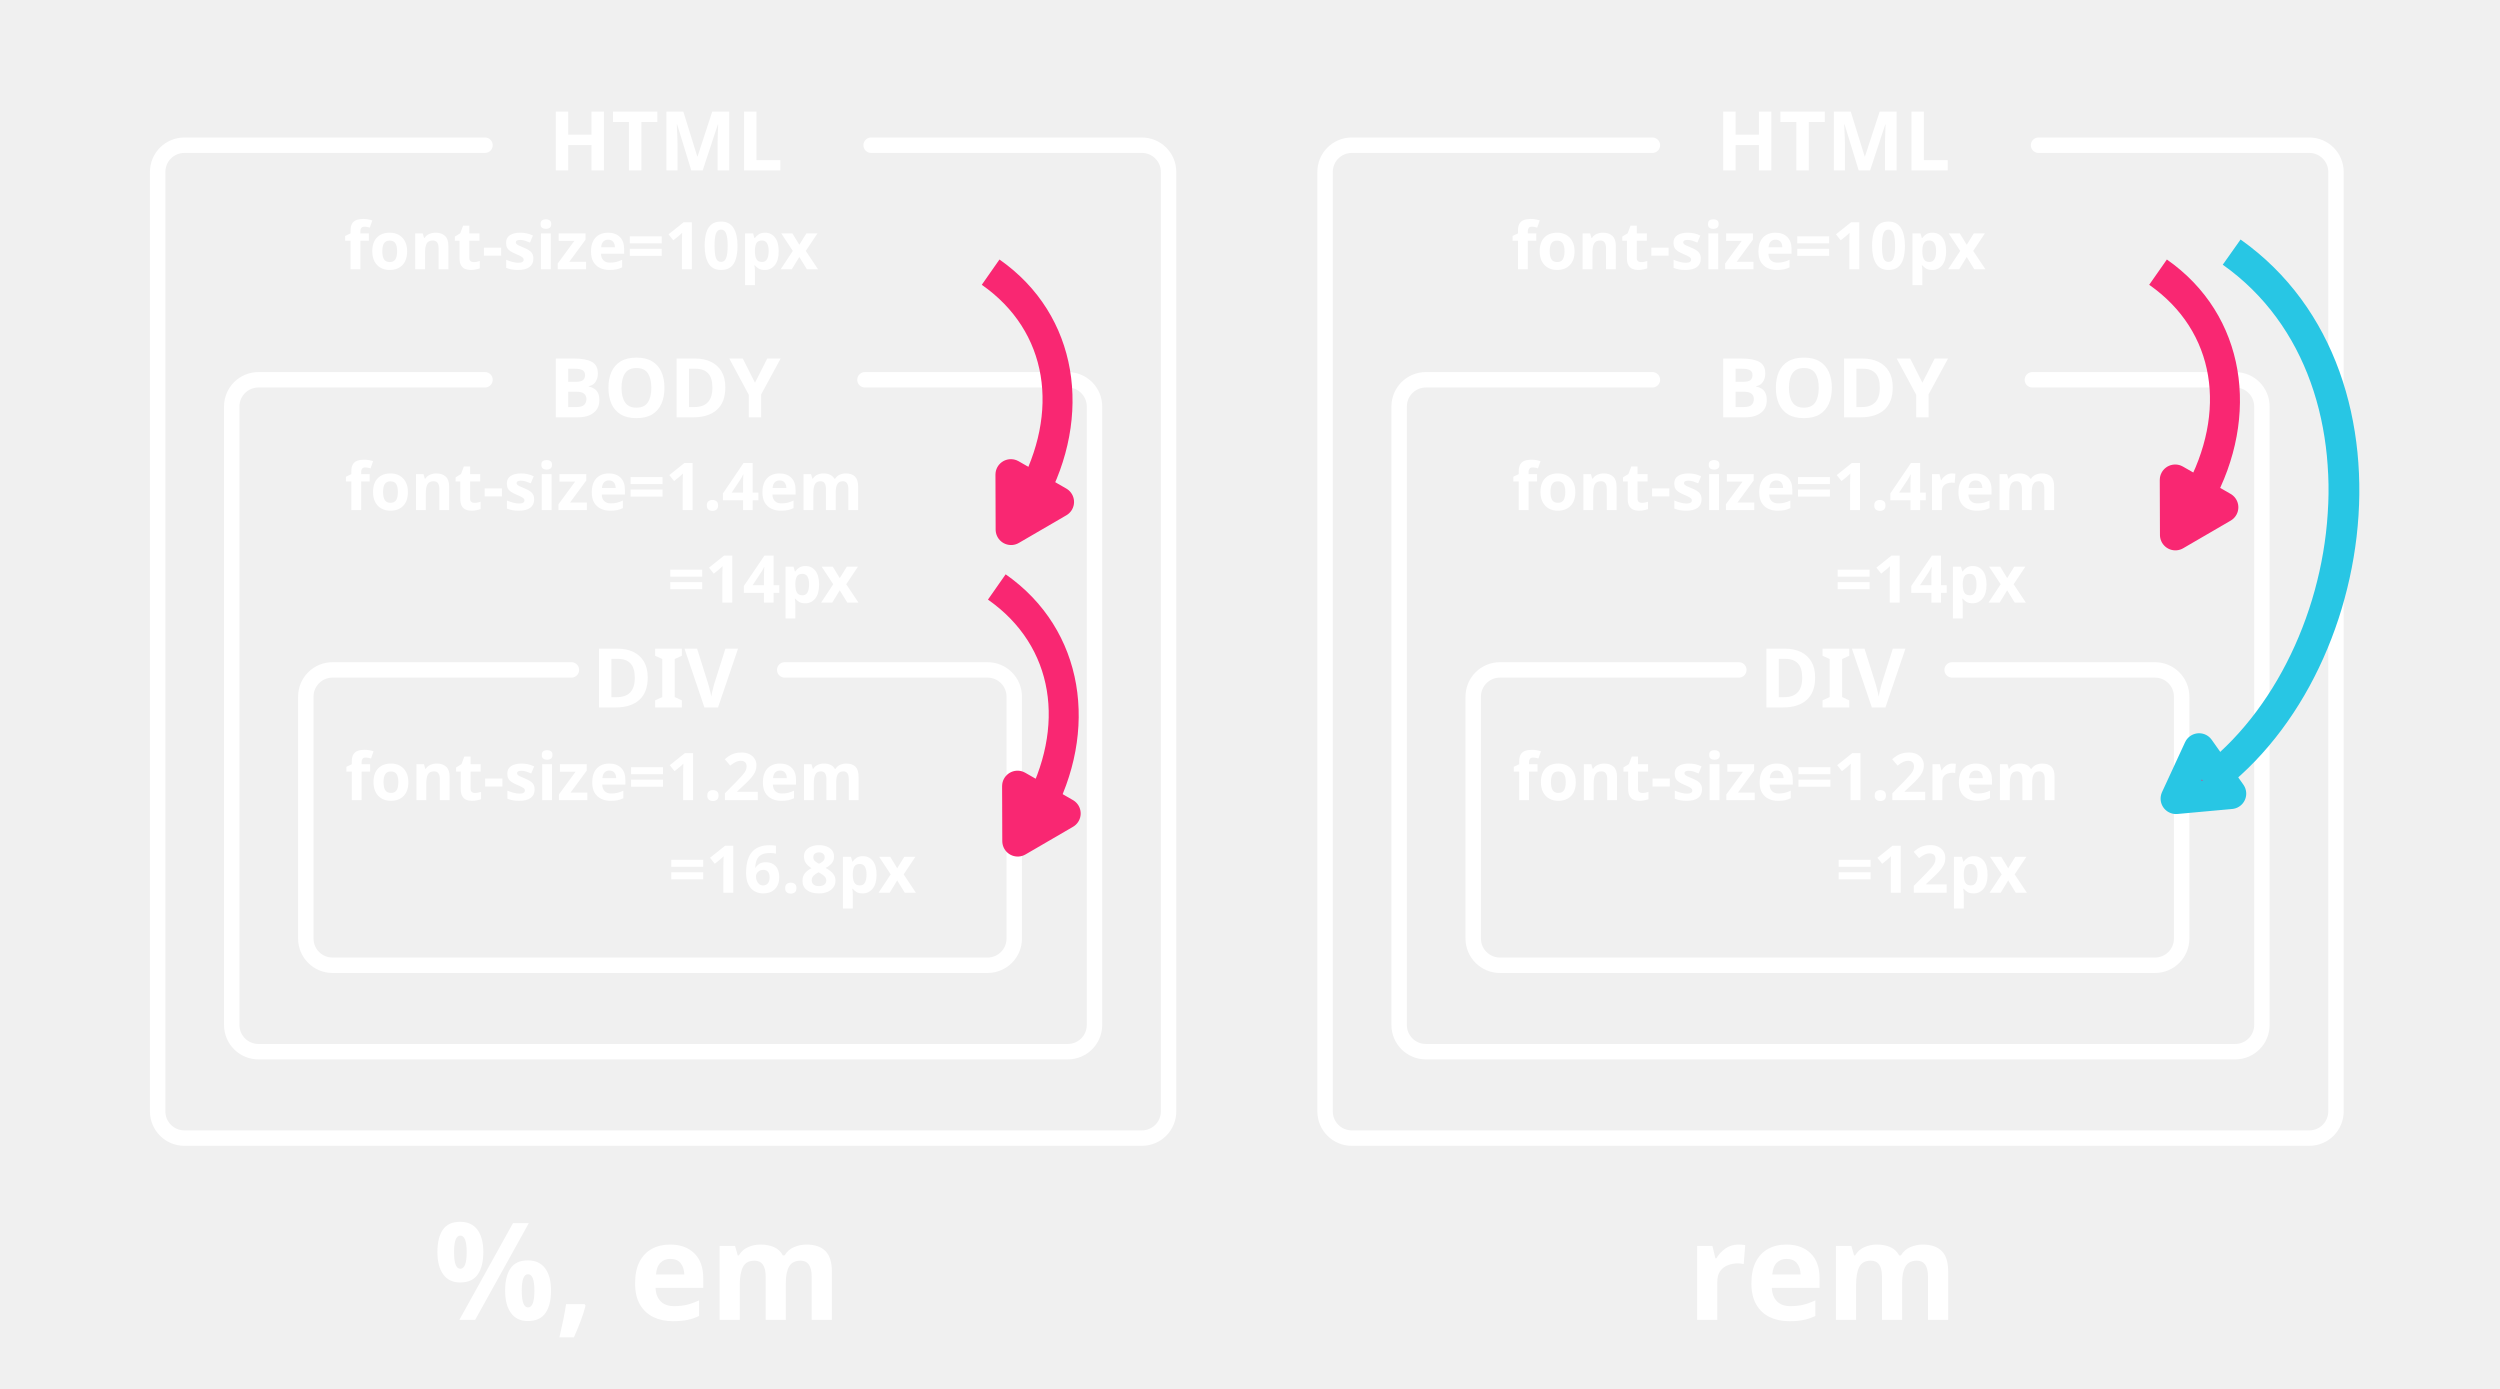
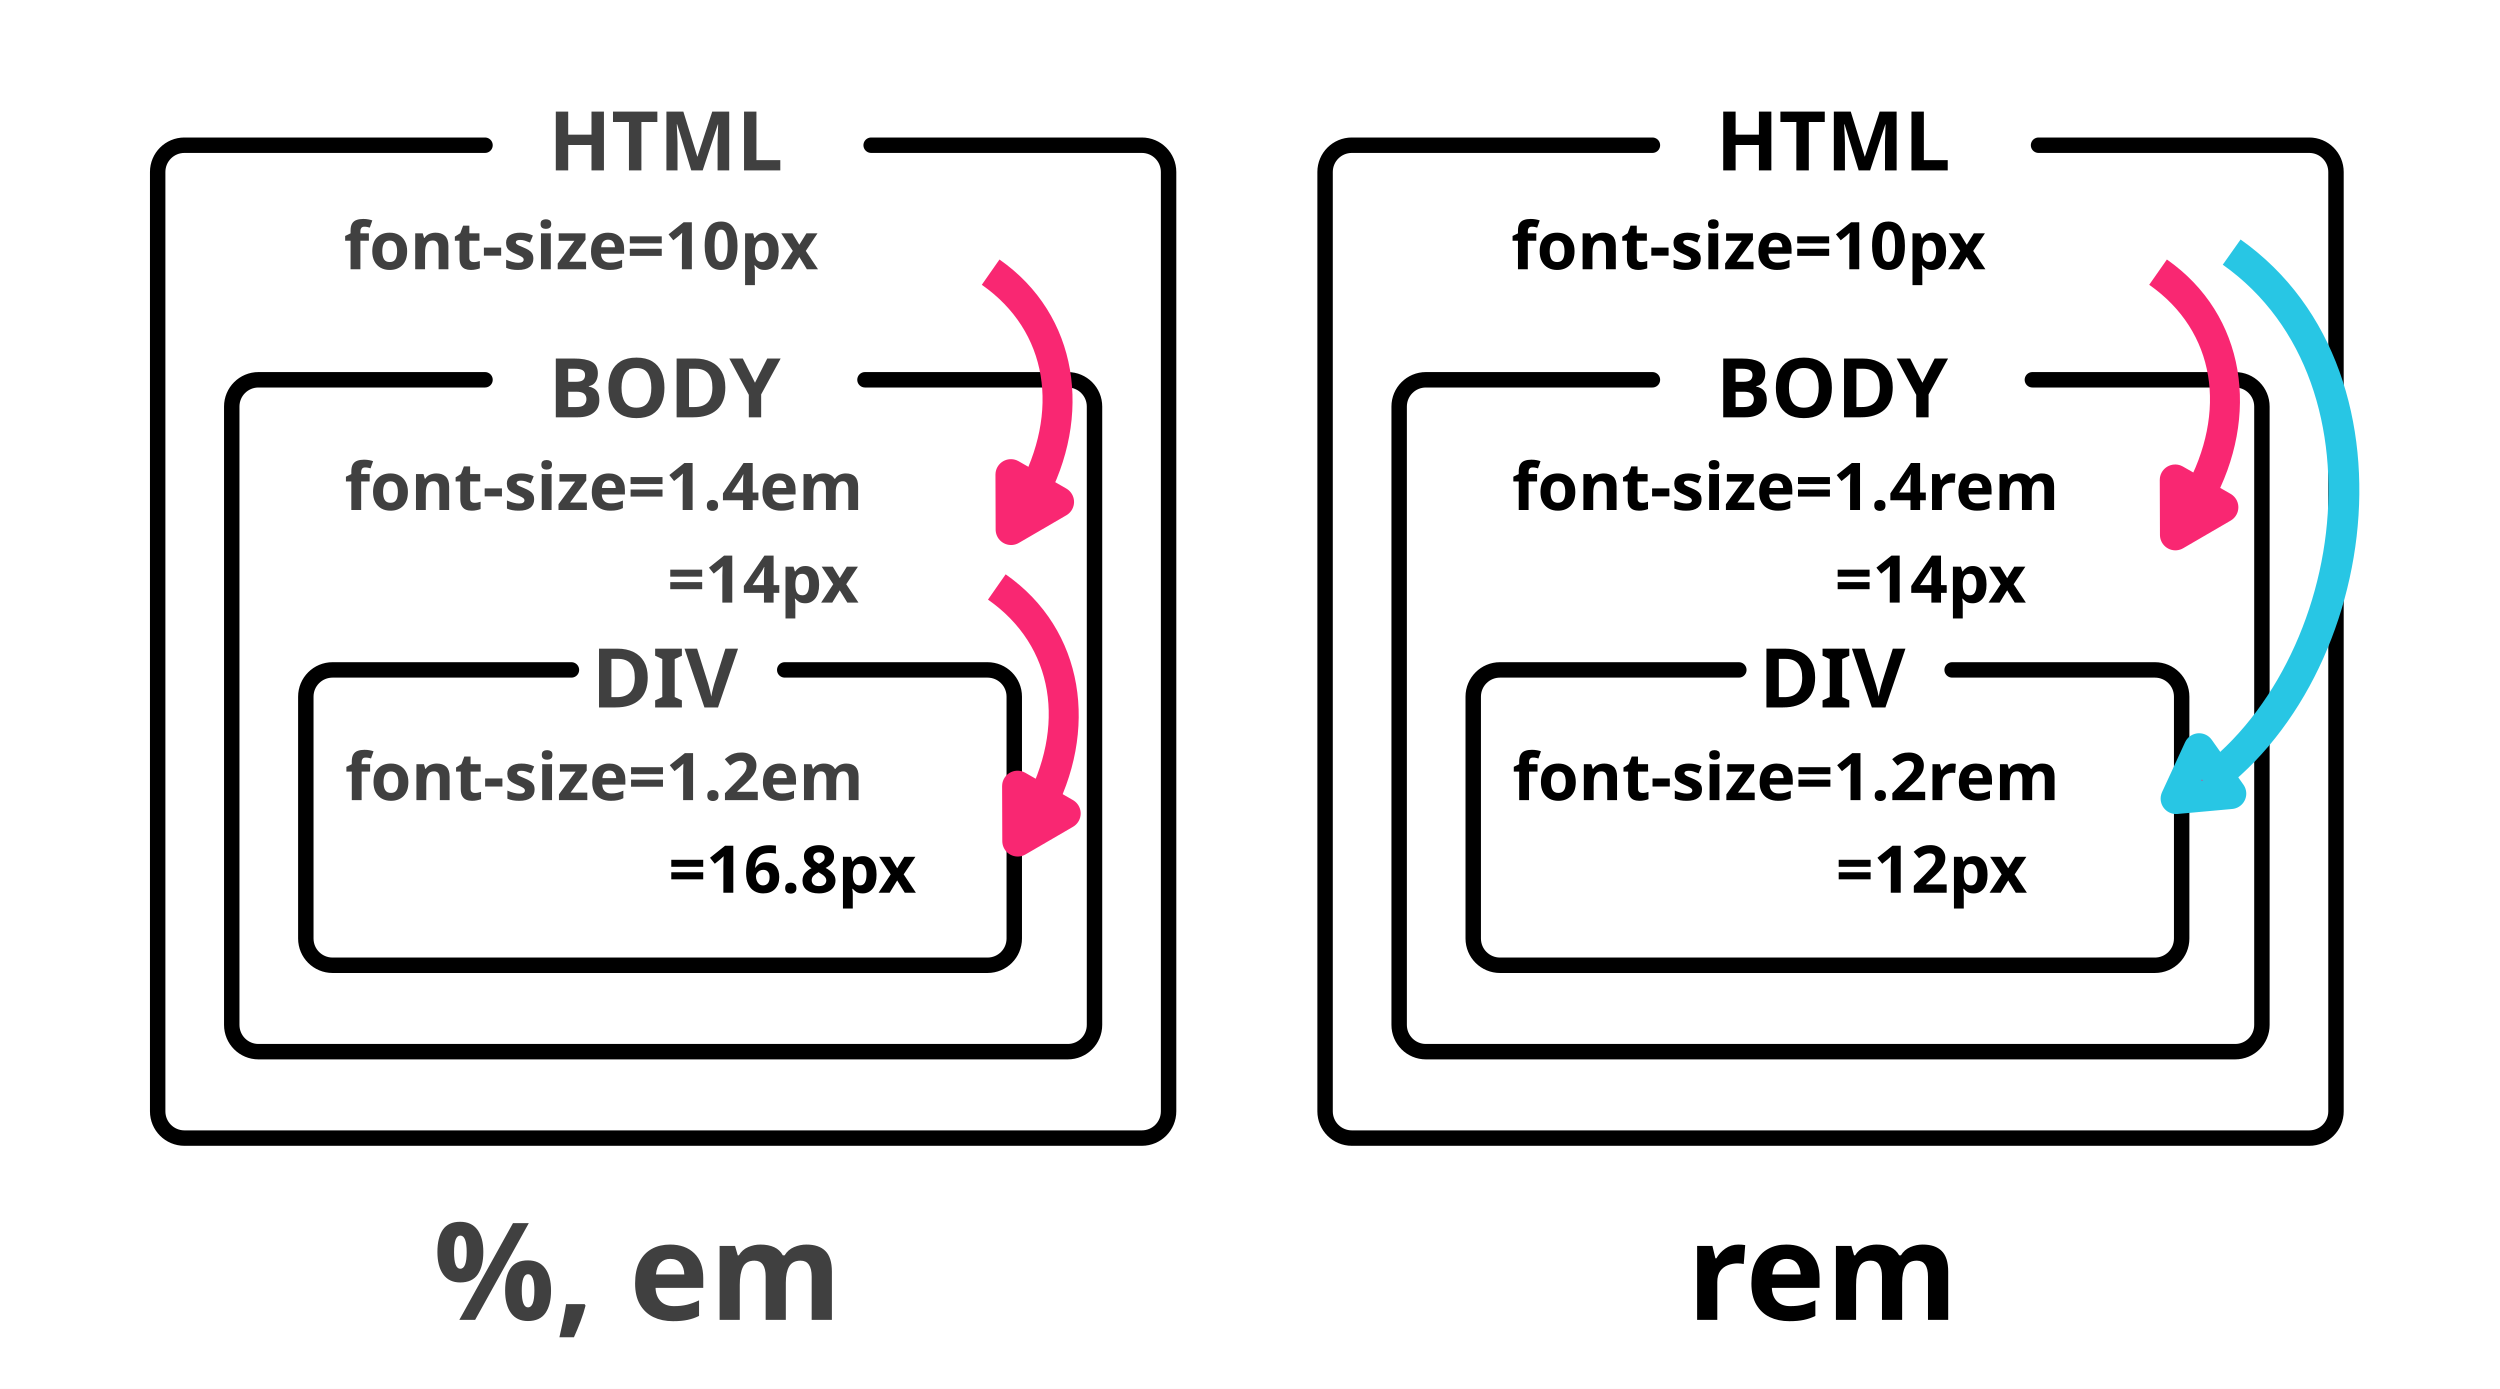
- <svg xmlns="http://www.w3.org/2000/svg" width="810" height="450" viewBox="0 0 810 450" version="1.1" id="svg5" xml:space="preserve">
-   <defs id="defs2" />
-   <g id="layer1" transform="translate(-8.149632,-149.417)">
-     <path id="rect908" style="opacity:1;fill:none;stroke:#ffffff;stroke-width:5;stroke-linecap:round;stroke-linejoin:round;stroke-opacity:1" d="m 290.396,196.466 h 87.693 c 4.807,0 8.677,3.87 8.677,8.677 v 304.344 c 0,4.807 -3.87,8.677 -8.677,8.677 H 67.907 c -4.807,0 -8.677,-3.87 -8.677,-8.677 V 205.143 c 0,-4.807 3.87,-8.677 8.677,-8.677 h 97.38" />
-     <path id="path1785" style="opacity:1;fill:none;stroke:#ffffff;stroke-width:5;stroke-linecap:round;stroke-linejoin:round;stroke-opacity:1" d="m 288.396,272.466 h 65.693 c 4.807,0 8.677,3.87 8.677,8.677 v 200.344 c 0,4.807 -3.87,8.677 -8.677,8.677 H 91.907 c -4.807,0 -8.677,-3.87 -8.677,-8.677 V 281.143 c 0,-4.807 3.87,-8.677 8.677,-8.677 h 73.38" />
-     <path id="path1787" style="opacity:1;fill:none;stroke:#ffffff;stroke-width:5;stroke-linecap:round;stroke-linejoin:round;stroke-opacity:1" d="m 262.396,366.466 h 65.693 c 4.807,0 8.677,3.87 8.677,8.677 v 78.344 c 0,4.807 -3.87,8.677 -8.677,8.677 H 115.907 c -4.807,0 -8.677,-3.87 -8.677,-8.677 v -78.344 c 0,-4.807 3.87,-8.677 8.677,-8.677 h 77.38" />
-     <text xml:space="preserve" style="font-weight:bold;font-size:26.667px;line-height:1.25;font-family:sans-serif;-inkscape-font-specification:'sans-serif Bold';stroke:none;fill:#ffffff;fill-opacity:1" x="185.824" y="204.629" id="text1893">
-       <tspan id="tspan1891" x="185.824" y="204.629">HTML</tspan>
+ <svg xmlns="http://www.w3.org/2000/svg" version="1.1" viewBox="0 0 810 450" xml:space="preserve">
+   <g transform="translate(-8.1496 -149.42)">
+     <rect x="8.15" y="149.42" width="810" height="450" rx="0" ry="0" fill="#fff" />
+     <g fill="none" stroke="#000" stroke-linecap="round" stroke-linejoin="round" stroke-width="5">
+       <path d="m290.4 196.47h87.693c4.807 0 8.677 3.87 8.677 8.677v304.34c0 4.807-3.87 8.677-8.677 8.677h-310.18c-4.807 0-8.677-3.87-8.677-8.677v-304.34c0-4.807 3.87-8.677 8.677-8.677h97.38" />
+       <path d="m288.4 272.47h65.693c4.807 0 8.677 3.87 8.677 8.677v200.34c0 4.807-3.87 8.677-8.677 8.677h-262.18c-4.807 0-8.677-3.87-8.677-8.677v-200.34c0-4.807 3.87-8.677 8.677-8.677h73.38" />
+       <path d="m262.4 366.47h65.693c4.807 0 8.677 3.87 8.677 8.677v78.344c0 4.807-3.87 8.677-8.677 8.677h-212.18c-4.807 0-8.677-3.87-8.677-8.677v-78.344c0-4.807 3.87-8.677 8.677-8.677h77.38" />
+     </g>
+     <g fill="#404040" font-family="sans-serif" font-weight="bold">
+       <g font-size="26.667px">
+         <text x="185.824" y="204.629" style="line-height:1.25" xml:space="preserve">
+           <tspan x="185.824" y="204.629">HTML</tspan>
+         </text>
+         <text x="185.824" y="284.629" style="line-height:1.25" xml:space="preserve">
+           <tspan x="185.824" y="284.629">BODY</tspan>
+         </text>
+         <text x="199.824" y="378.629" style="line-height:1.25" xml:space="preserve">
+           <tspan x="199.824" y="378.629">DIV</tspan>
+         </text>
+       </g>
+       <g font-size="21.333px">
+         <text x="119.558" y="236.668" style="line-height:1.25" xml:space="preserve">
+           <tspan x="119.558" y="236.668">font-size=10px</tspan>
+         </text>
+         <text x="119.808" y="314.668" style="line-height:1.25" xml:space="preserve">
+           <tspan x="119.808" y="314.668">font-size=1.4em</tspan>
+         </text>
+         <text x="224.39" y="344.668" style="line-height:1.25" xml:space="preserve">
+           <tspan x="224.39" y="344.668">=14px</tspan>
+         </text>
+         <text x="119.956" y="408.668" style="line-height:1.25" xml:space="preserve">
+           <tspan x="119.956" y="408.668">font-size=1.2em</tspan>
+         </text>
+       </g>
+     </g>
+     <text x="224.723" y="438.668" fill="#000000" font-family="sans-serif" font-size="21.333px" font-weight="bold" style="line-height:1.25" xml:space="preserve">
+       <tspan x="224.723" y="438.668">=16.8px</tspan>
    </text>
-     <text xml:space="preserve" style="font-weight:bold;font-size:26.667px;line-height:1.25;font-family:sans-serif;-inkscape-font-specification:'sans-serif Bold';stroke:none;fill:#ffffff;fill-opacity:1" x="185.824" y="284.629" id="text1897">
-       <tspan id="tspan1895" x="185.824" y="284.629">BODY</tspan>
+     <path d="m331.98 233.5-5.729 8.195c21.589 15.089 25.351 41.23 11.67 66.082l8.76 4.822c15.575-28.292 11.013-61.127-14.701-79.1z" color="#000000" fill="#f92772" stroke-miterlimit="5" style="-inkscape-stroke:none" />
+     <path d="m333.98 335.5-5.729 8.195c21.589 15.089 25.351 41.23 11.67 66.082l8.76 4.822c15.575-28.292 11.013-61.127-14.701-79.1z" color="#000000" fill="#f92772" stroke-miterlimit="5" style="-inkscape-stroke:none" />
+     <text x="148.513" y="577.046" fill="#404040" font-family="sans-serif" font-size="43.873px" font-weight="bold" style="line-height:1.25" xml:space="preserve">
+       <tspan x="148.513" y="577.046" fill="#404040">%, em</tspan>
    </text>
-     <text xml:space="preserve" style="font-weight:bold;font-size:26.667px;line-height:1.25;font-family:sans-serif;-inkscape-font-specification:'sans-serif Bold';stroke:none;fill:#ffffff;fill-opacity:1" x="199.824" y="378.629" id="text1901">
-       <tspan id="tspan1899" x="199.824" y="378.629">DIV</tspan>
+     <g fill="none" stroke="#000" stroke-linecap="round" stroke-linejoin="round" stroke-width="5">
+       <path d="m668.64 196.47h87.693c4.807 0 8.677 3.87 8.677 8.677v304.34c0 4.807-3.87 8.677-8.677 8.677h-310.18c-4.807 0-8.677-3.87-8.677-8.677v-304.34c0-4.807 3.87-8.677 8.677-8.677h97.38" />
+       <path d="m666.64 272.47h65.693c4.807 0 8.677 3.87 8.677 8.677v200.34c0 4.807-3.87 8.677-8.677 8.677h-262.18c-4.807 0-8.677-3.87-8.677-8.677v-200.34c0-4.807 3.87-8.677 8.677-8.677h73.38" />
+       <path d="m640.64 366.47h65.693c4.807 0 8.677 3.87 8.677 8.677v78.344c0 4.807-3.87 8.677-8.677 8.677h-212.18c-4.807 0-8.677-3.87-8.677-8.677v-78.344c0-4.807 3.87-8.677 8.677-8.677h77.38" />
+     </g>
+     <g fill="#000000" font-family="sans-serif" font-weight="bold">
+       <g font-size="26.667px">
+         <text x="564.065" y="204.629" style="line-height:1.25" xml:space="preserve">
+           <tspan x="564.065" y="204.629">HTML</tspan>
+         </text>
+         <text x="564.065" y="284.629" style="line-height:1.25" xml:space="preserve">
+           <tspan x="564.065" y="284.629">BODY</tspan>
+         </text>
+         <text x="578.065" y="378.629" style="line-height:1.25" xml:space="preserve">
+           <tspan x="578.065" y="378.629">DIV</tspan>
+         </text>
+       </g>
+       <g font-size="21.333px">
+         <text x="497.799" y="236.668" style="line-height:1.25" xml:space="preserve">
+           <tspan x="497.799" y="236.668">font-size=10px</tspan>
+         </text>
+         <text x="498.049" y="314.668" style="line-height:1.25" xml:space="preserve">
+           <tspan x="498.049" y="314.668">font-size=1.4rem</tspan>
+         </text>
+         <text x="602.631" y="344.668" style="line-height:1.25" xml:space="preserve">
+           <tspan x="602.631" y="344.668">=14px</tspan>
+         </text>
+         <text x="498.197" y="408.668" style="line-height:1.25" xml:space="preserve">
+           <tspan x="498.197" y="408.668">font-size=1.2rem</tspan>
+         </text>
+         <text x="602.963" y="438.668" style="line-height:1.25" xml:space="preserve">
+           <tspan x="602.963" y="438.668">=12px</tspan>
+         </text>
+       </g>
+     </g>
+     <path d="m710.22 233.5-5.729 8.195c21.589 15.089 25.351 41.23 11.67 66.082l8.762 4.822c15.575-28.292 11.011-61.127-14.703-79.1z" color="#000000" fill="#f92772" stroke-miterlimit="5" style="-inkscape-stroke:none" />
+     <path d="m734.1 227.02-5.775 8.164c27.493 19.449 37.354 53.358 33.441 86.896s-21.841 66.016-48.391 81.461l5.027 8.645c30.063-17.489 49.067-52.689 53.297-88.945s-6.555-74.26-37.6-96.221z" color="#000000" fill="#28c6e4" stroke-miterlimit="5" style="-inkscape-stroke:none" />
+     <text x="554.596" y="577.046" fill="#000000" font-family="sans-serif" font-size="43.873px" font-weight="bold" style="line-height:1.25" xml:space="preserve">
+       <tspan x="554.596" y="577.046" fill="#000000">rem</tspan>
    </text>
-     <text xml:space="preserve" style="font-weight:bold;font-size:21.333px;line-height:1.25;font-family:sans-serif;-inkscape-font-specification:'sans-serif Bold';stroke:none;fill:#ffffff;fill-opacity:1" x="119.558" y="236.668" id="text2701">
-       <tspan id="tspan2699" x="119.558" y="236.668">font-size=10px</tspan>
-     </text>
-     <text xml:space="preserve" style="font-weight:bold;font-size:21.333px;line-height:1.25;font-family:sans-serif;-inkscape-font-specification:'sans-serif Bold';stroke:none;fill:#ffffff;fill-opacity:1" x="119.808" y="314.668" id="text2705">
-       <tspan id="tspan2703" x="119.808" y="314.668">font-size=1.4em</tspan>
-     </text>
-     <text xml:space="preserve" style="font-weight:bold;font-size:21.333px;line-height:1.25;font-family:sans-serif;-inkscape-font-specification:'sans-serif Bold';stroke:none;fill:#ffffff;fill-opacity:1" x="224.39" y="344.668" id="text2709">
-       <tspan id="tspan2707" x="224.39" y="344.668">=14px</tspan>
-     </text>
-     <text xml:space="preserve" style="font-weight:bold;font-size:21.333px;line-height:1.25;font-family:sans-serif;-inkscape-font-specification:'sans-serif Bold';stroke:none;fill:#ffffff;fill-opacity:1" x="119.956" y="408.668" id="text3439">
-       <tspan id="tspan3437" x="119.956" y="408.668">font-size=1.2em</tspan>
-     </text>
-     <text xml:space="preserve" style="font-weight:bold;font-size:21.333px;line-height:1.25;font-family:sans-serif;-inkscape-font-specification:'sans-serif Bold';stroke:none;fill:#ffffff;fill-opacity:1" x="224.723" y="438.668" id="text3443">
-       <tspan id="tspan3441" x="224.723" y="438.668">=16.8px</tspan>
-     </text>
-     <path style="color:#000000;fill:#f92772;stroke-miterlimit:5;-inkscape-stroke:none" d="m 331.977,233.498 -5.729,8.195 c 21.589,15.089 25.351,41.23 11.67,66.082 l 8.76,4.822 c 15.575,-28.292 11.013,-61.127 -14.701,-79.1 z" id="path22238" />
-     <path style="color:#000000;fill:#f92772;stroke-miterlimit:5;-inkscape-stroke:none" d="m 333.977,335.498 -5.729,8.195 c 21.589,15.089 25.351,41.23 11.67,66.082 l 8.76,4.822 c 15.575,-28.292 11.013,-61.127 -14.701,-79.1 z" id="path22252" />
-     <text xml:space="preserve" style="font-weight:bold;font-size:43.873px;line-height:1.25;font-family:sans-serif;-inkscape-font-specification:'sans-serif Bold';stroke-width:1;stroke:none;fill:#ffffff;fill-opacity:1" x="148.513" y="577.046" id="text13209">
-       <tspan id="tspan13207" x="148.513" y="577.046" style="stroke-width:1;stroke:none;fill:#ffffff;fill-opacity:1">%, em</tspan>
-     </text>
-     <path id="path13213" style="opacity:1;fill:none;stroke:#ffffff;stroke-width:5;stroke-linecap:round;stroke-linejoin:round;stroke-opacity:1" d="m 668.637,196.466 h 87.693 c 4.807,0 8.677,3.87 8.677,8.677 v 304.344 c 0,4.807 -3.87,8.677 -8.677,8.677 H 446.148 c -4.807,0 -8.677,-3.87 -8.677,-8.677 V 205.143 c 0,-4.807 3.87,-8.677 8.677,-8.677 h 97.38" />
-     <path id="path13215" style="opacity:1;fill:none;stroke:#ffffff;stroke-width:5;stroke-linecap:round;stroke-linejoin:round;stroke-opacity:1" d="m 666.637,272.466 h 65.693 c 4.807,0 8.677,3.87 8.677,8.677 v 200.344 c 0,4.807 -3.87,8.677 -8.677,8.677 H 470.148 c -4.807,0 -8.677,-3.87 -8.677,-8.677 V 281.143 c 0,-4.807 3.87,-8.677 8.677,-8.677 h 73.38" />
-     <path id="path13217" style="opacity:1;fill:none;stroke:#ffffff;stroke-width:5;stroke-linecap:round;stroke-linejoin:round;stroke-opacity:1" d="m 640.637,366.466 h 65.693 c 4.807,0 8.677,3.87 8.677,8.677 v 78.344 c 0,4.807 -3.87,8.677 -8.677,8.677 H 494.148 c -4.807,0 -8.677,-3.87 -8.677,-8.677 v -78.344 c 0,-4.807 3.87,-8.677 8.677,-8.677 h 77.38" />
-     <text xml:space="preserve" style="font-weight:bold;font-size:26.667px;line-height:1.25;font-family:sans-serif;-inkscape-font-specification:'sans-serif Bold';stroke:none;fill:#ffffff;fill-opacity:1" x="564.065" y="204.629" id="text13221">
-       <tspan id="tspan13219" x="564.065" y="204.629">HTML</tspan>
-     </text>
-     <text xml:space="preserve" style="font-weight:bold;font-size:26.667px;line-height:1.25;font-family:sans-serif;-inkscape-font-specification:'sans-serif Bold';stroke:none;fill:#ffffff;fill-opacity:1" x="564.065" y="284.629" id="text13225">
-       <tspan id="tspan13223" x="564.065" y="284.629">BODY</tspan>
-     </text>
-     <text xml:space="preserve" style="font-weight:bold;font-size:26.667px;line-height:1.25;font-family:sans-serif;-inkscape-font-specification:'sans-serif Bold';stroke:none;fill:#ffffff;fill-opacity:1" x="578.065" y="378.629" id="text13229">
-       <tspan id="tspan13227" x="578.065" y="378.629">DIV</tspan>
-     </text>
-     <text xml:space="preserve" style="font-weight:bold;font-size:21.333px;line-height:1.25;font-family:sans-serif;-inkscape-font-specification:'sans-serif Bold';stroke:none;fill:#ffffff;fill-opacity:1" x="497.799" y="236.668" id="text13233">
-       <tspan id="tspan13231" x="497.799" y="236.668">font-size=10px</tspan>
-     </text>
-     <text xml:space="preserve" style="font-weight:bold;font-size:21.333px;line-height:1.25;font-family:sans-serif;-inkscape-font-specification:'sans-serif Bold';stroke:none;fill:#ffffff;fill-opacity:1" x="498.049" y="314.668" id="text13237">
-       <tspan id="tspan13235" x="498.049" y="314.668">font-size=1.4rem</tspan>
-     </text>
-     <text xml:space="preserve" style="font-weight:bold;font-size:21.333px;line-height:1.25;font-family:sans-serif;-inkscape-font-specification:'sans-serif Bold';stroke:none;fill:#ffffff;fill-opacity:1" x="602.631" y="344.668" id="text13241">
-       <tspan id="tspan13239" x="602.631" y="344.668">=14px</tspan>
-     </text>
-     <text xml:space="preserve" style="font-weight:bold;font-size:21.333px;line-height:1.25;font-family:sans-serif;-inkscape-font-specification:'sans-serif Bold';stroke:none;fill:#ffffff;fill-opacity:1" x="498.197" y="408.668" id="text13245">
-       <tspan id="tspan13243" x="498.197" y="408.668">font-size=1.2rem</tspan>
-     </text>
-     <text xml:space="preserve" style="font-weight:bold;font-size:21.333px;line-height:1.25;font-family:sans-serif;-inkscape-font-specification:'sans-serif Bold';stroke:none;fill:#ffffff;fill-opacity:1" x="602.963" y="438.668" id="text13249">
-       <tspan id="tspan13247" x="602.963" y="438.668">=12px</tspan>
-     </text>
-     <path style="color:#000000;fill:#f92772;stroke-miterlimit:5;-inkscape-stroke:none" d="m 710.217,233.498 -5.729,8.195 c 21.589,15.089 25.351,41.23 11.67,66.082 l 8.762,4.822 c 15.575,-28.292 11.011,-61.127 -14.703,-79.1 z" id="path22224" />
-     <path style="color:#000000;fill:#28c6e4;stroke-miterlimit:5;-inkscape-stroke:none" d="m 734.096,227.021 -5.775,8.164 c 27.493,19.449 37.354,53.358 33.441,86.896 -3.913,33.539 -21.841,66.016 -48.391,81.461 l 5.027,8.645 c 30.063,-17.489 49.067,-52.689 53.297,-88.945 4.23,-36.256 -6.555,-74.26 -37.6,-96.221 z" id="path22210" />
-     <text xml:space="preserve" style="font-weight:bold;font-size:43.873px;line-height:1.25;font-family:sans-serif;-inkscape-font-specification:'sans-serif Bold';stroke-width:1;stroke:none;fill:#ffffff;fill-opacity:1" x="554.596" y="577.046" id="text13257">
-       <tspan id="tspan13255" x="554.596" y="577.046" style="stroke-width:1;stroke:none;fill:#ffffff;fill-opacity:1">rem</tspan>
-     </text>
-     <path style="opacity:1;fill:#f92772;fill-opacity:1;stroke:#f92772;stroke-width:10;stroke-linecap:round;stroke-linejoin:round;stroke-miterlimit:5;stroke-dasharray:none;stroke-opacity:1" id="path22306" d="m 330.779,270.68 0.679,-8.884 0.679,-8.884 7.354,5.03 7.354,5.03 -8.033,3.854 z" transform="rotate(-4.56174,2233.153,257.0496)" />
-     <path style="opacity:1;fill:#f92772;fill-opacity:1;stroke:#f92772;stroke-width:10;stroke-linecap:round;stroke-linejoin:round;stroke-miterlimit:5;stroke-dasharray:none;stroke-opacity:1" id="path22481" d="m 330.779,270.68 0.679,-8.884 0.679,-8.884 7.354,5.03 7.354,5.03 -8.033,3.854 z" transform="rotate(-4.56174,965.0419,233.5888)" />
-     <path style="opacity:1;fill:#f92772;fill-opacity:1;stroke:#f92772;stroke-width:10;stroke-linecap:round;stroke-linejoin:round;stroke-miterlimit:5;stroke-dasharray:none;stroke-opacity:1" id="path22483" d="m 330.779,270.68 0.679,-8.884 0.679,-8.884 7.354,5.03 7.354,5.03 -8.033,3.854 z" transform="rotate(-4.56174,1175.347,-4501.159)" />
-     <path style="opacity:1;fill:#f92772;fill-opacity:1;stroke:#28c6e4;stroke-width:10;stroke-linecap:round;stroke-linejoin:round;stroke-miterlimit:5;stroke-dasharray:none;stroke-opacity:1" id="path22485" d="m 330.779,270.68 0.679,-8.884 0.679,-8.884 7.354,5.03 7.354,5.03 -8.033,3.854 z" transform="rotate(20.41915,140.29,1401.063)" />
+     <g fill="#f92772" stroke-linecap="round" stroke-linejoin="round" stroke-miterlimit="5" stroke-width="10">
+       <g stroke="#f92772">
+         <path transform="rotate(-4.5617 2233.2 257.05)" d="m330.78 270.68 0.679-8.884 0.679-8.884 14.709 10.059-8.033 3.854z" />
+         <path transform="rotate(-4.5617 965.04 233.59)" d="m330.78 270.68 0.679-8.884 0.679-8.884 14.709 10.059-8.033 3.854z" />
+         <path transform="rotate(-4.5617 1175.3 -4501.2)" d="m330.78 270.68 0.679-8.884 0.679-8.884 14.709 10.059-8.033 3.854z" />
+       </g>
+       <path transform="rotate(20.419 140.29 1401.1)" d="m330.78 270.68 0.679-8.884 0.679-8.884 14.709 10.059-8.033 3.854z" stroke="#28c6e4" />
+     </g>
  </g>
</svg>
